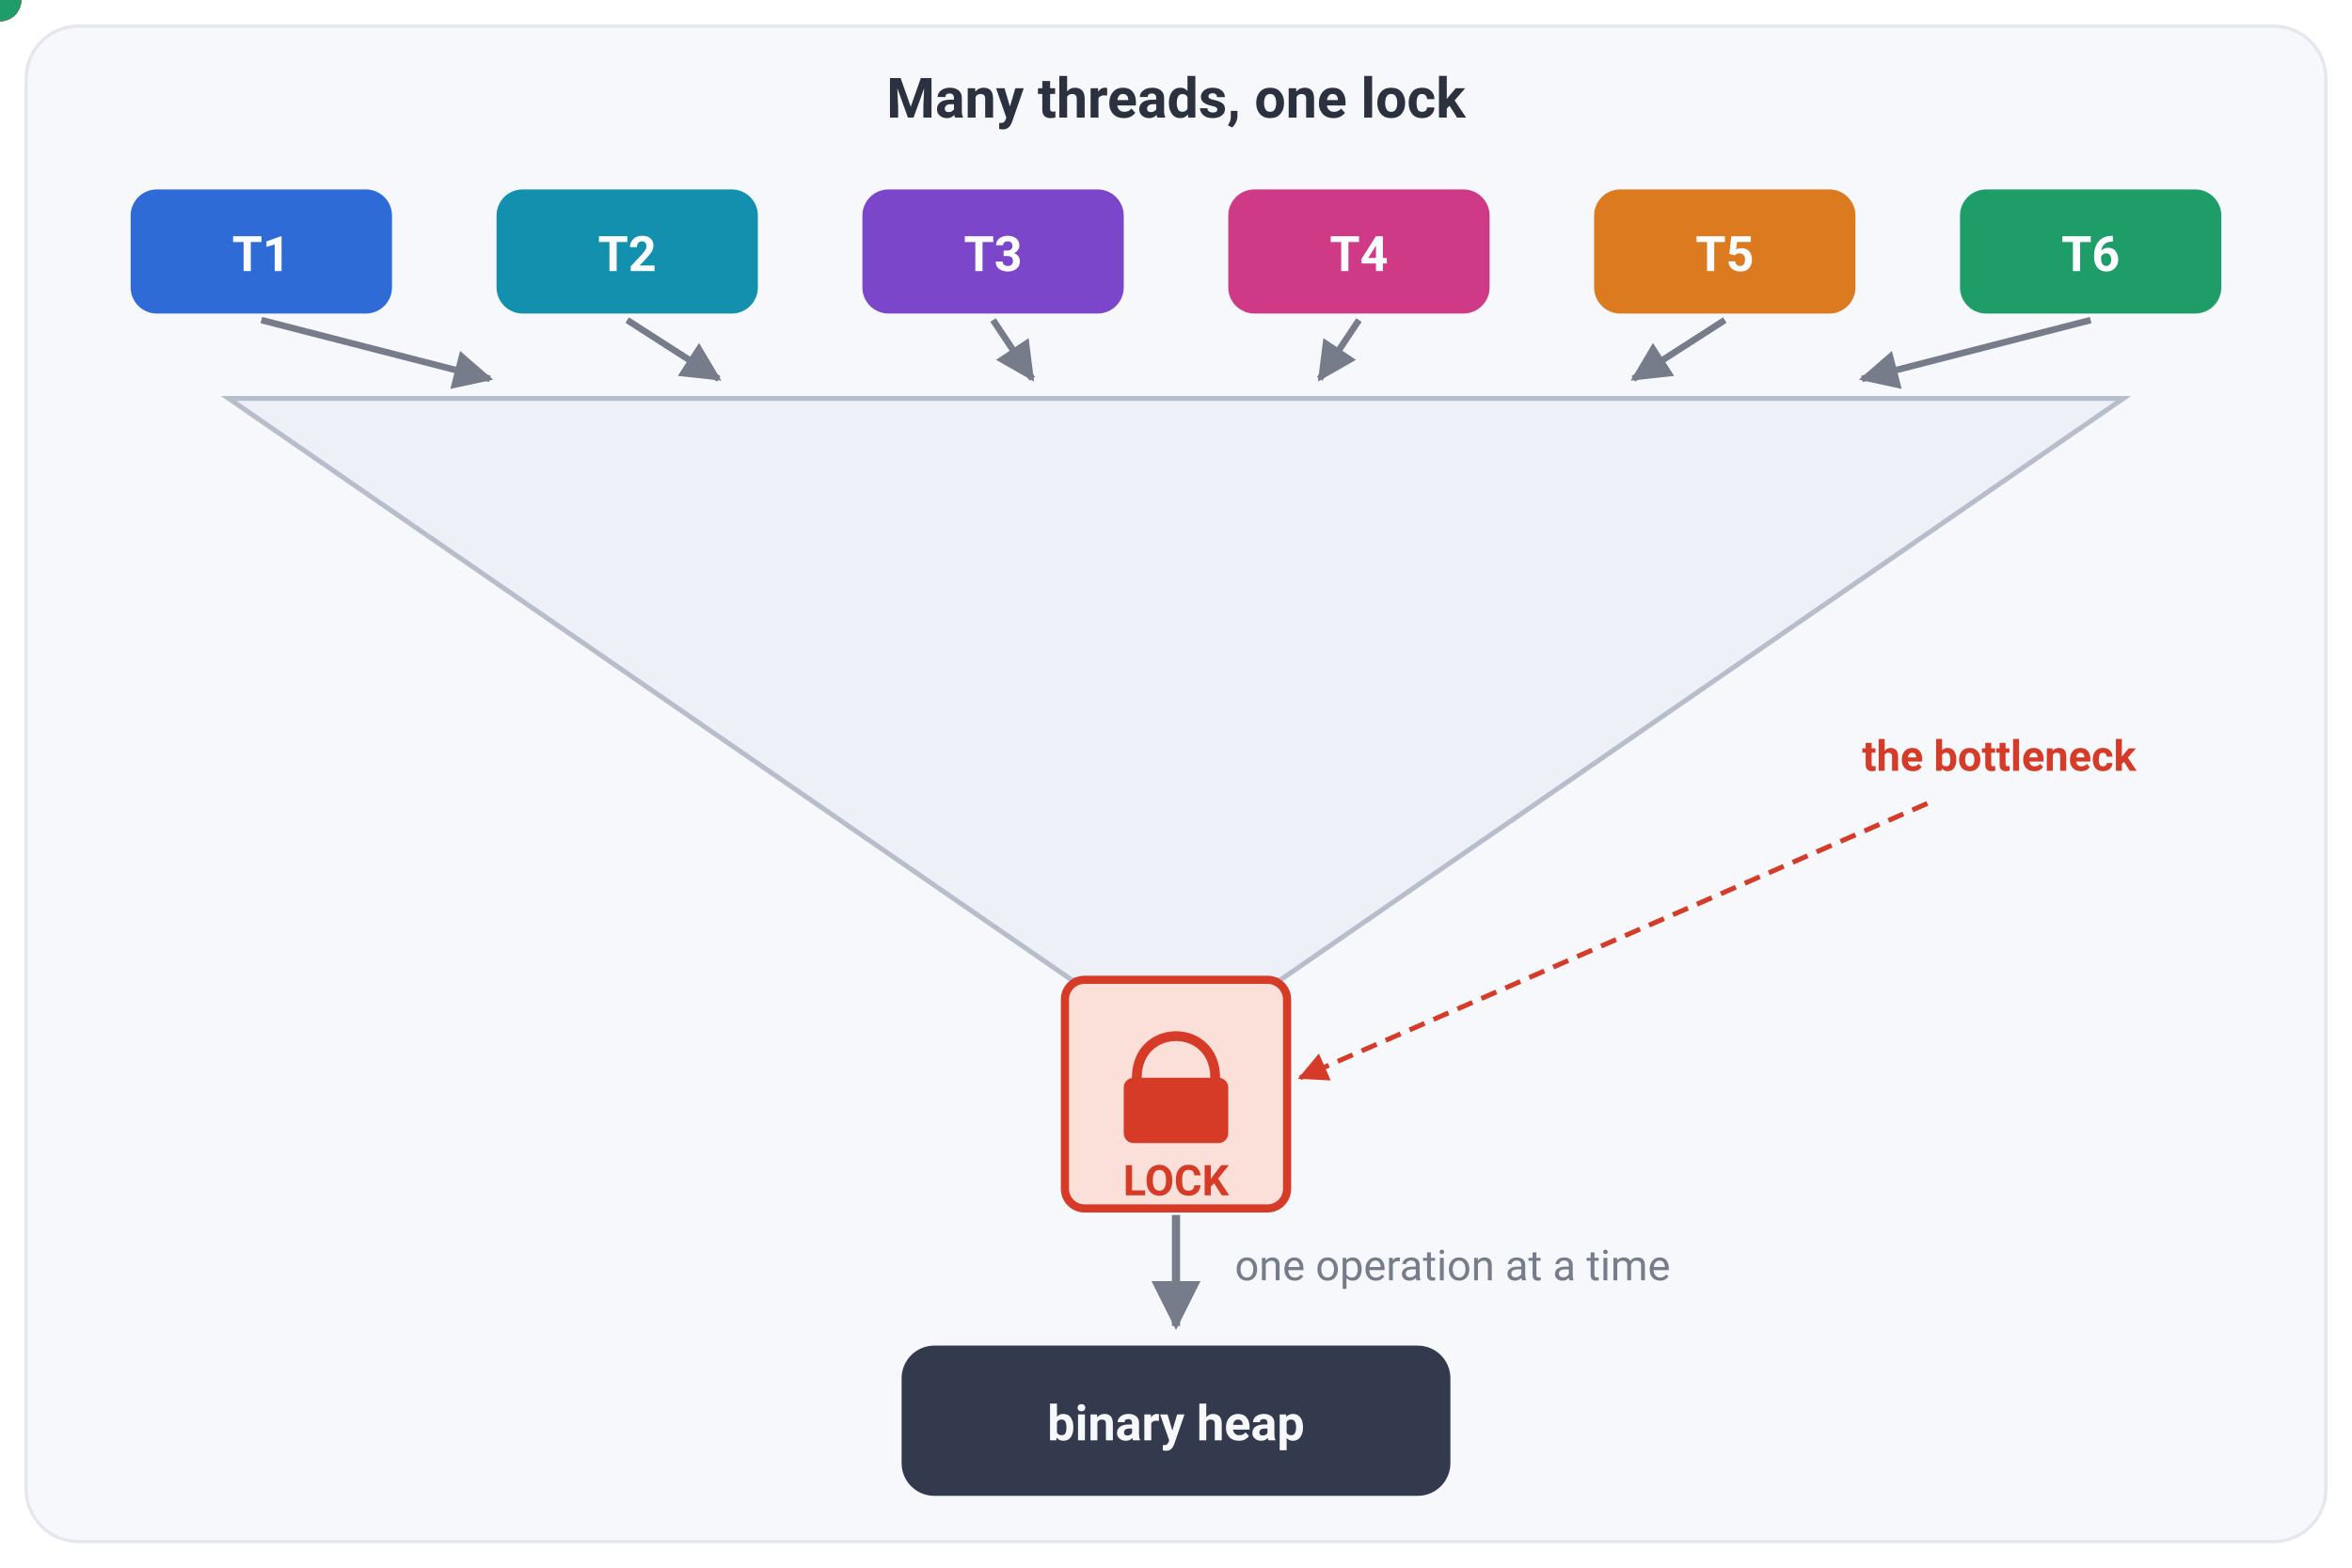
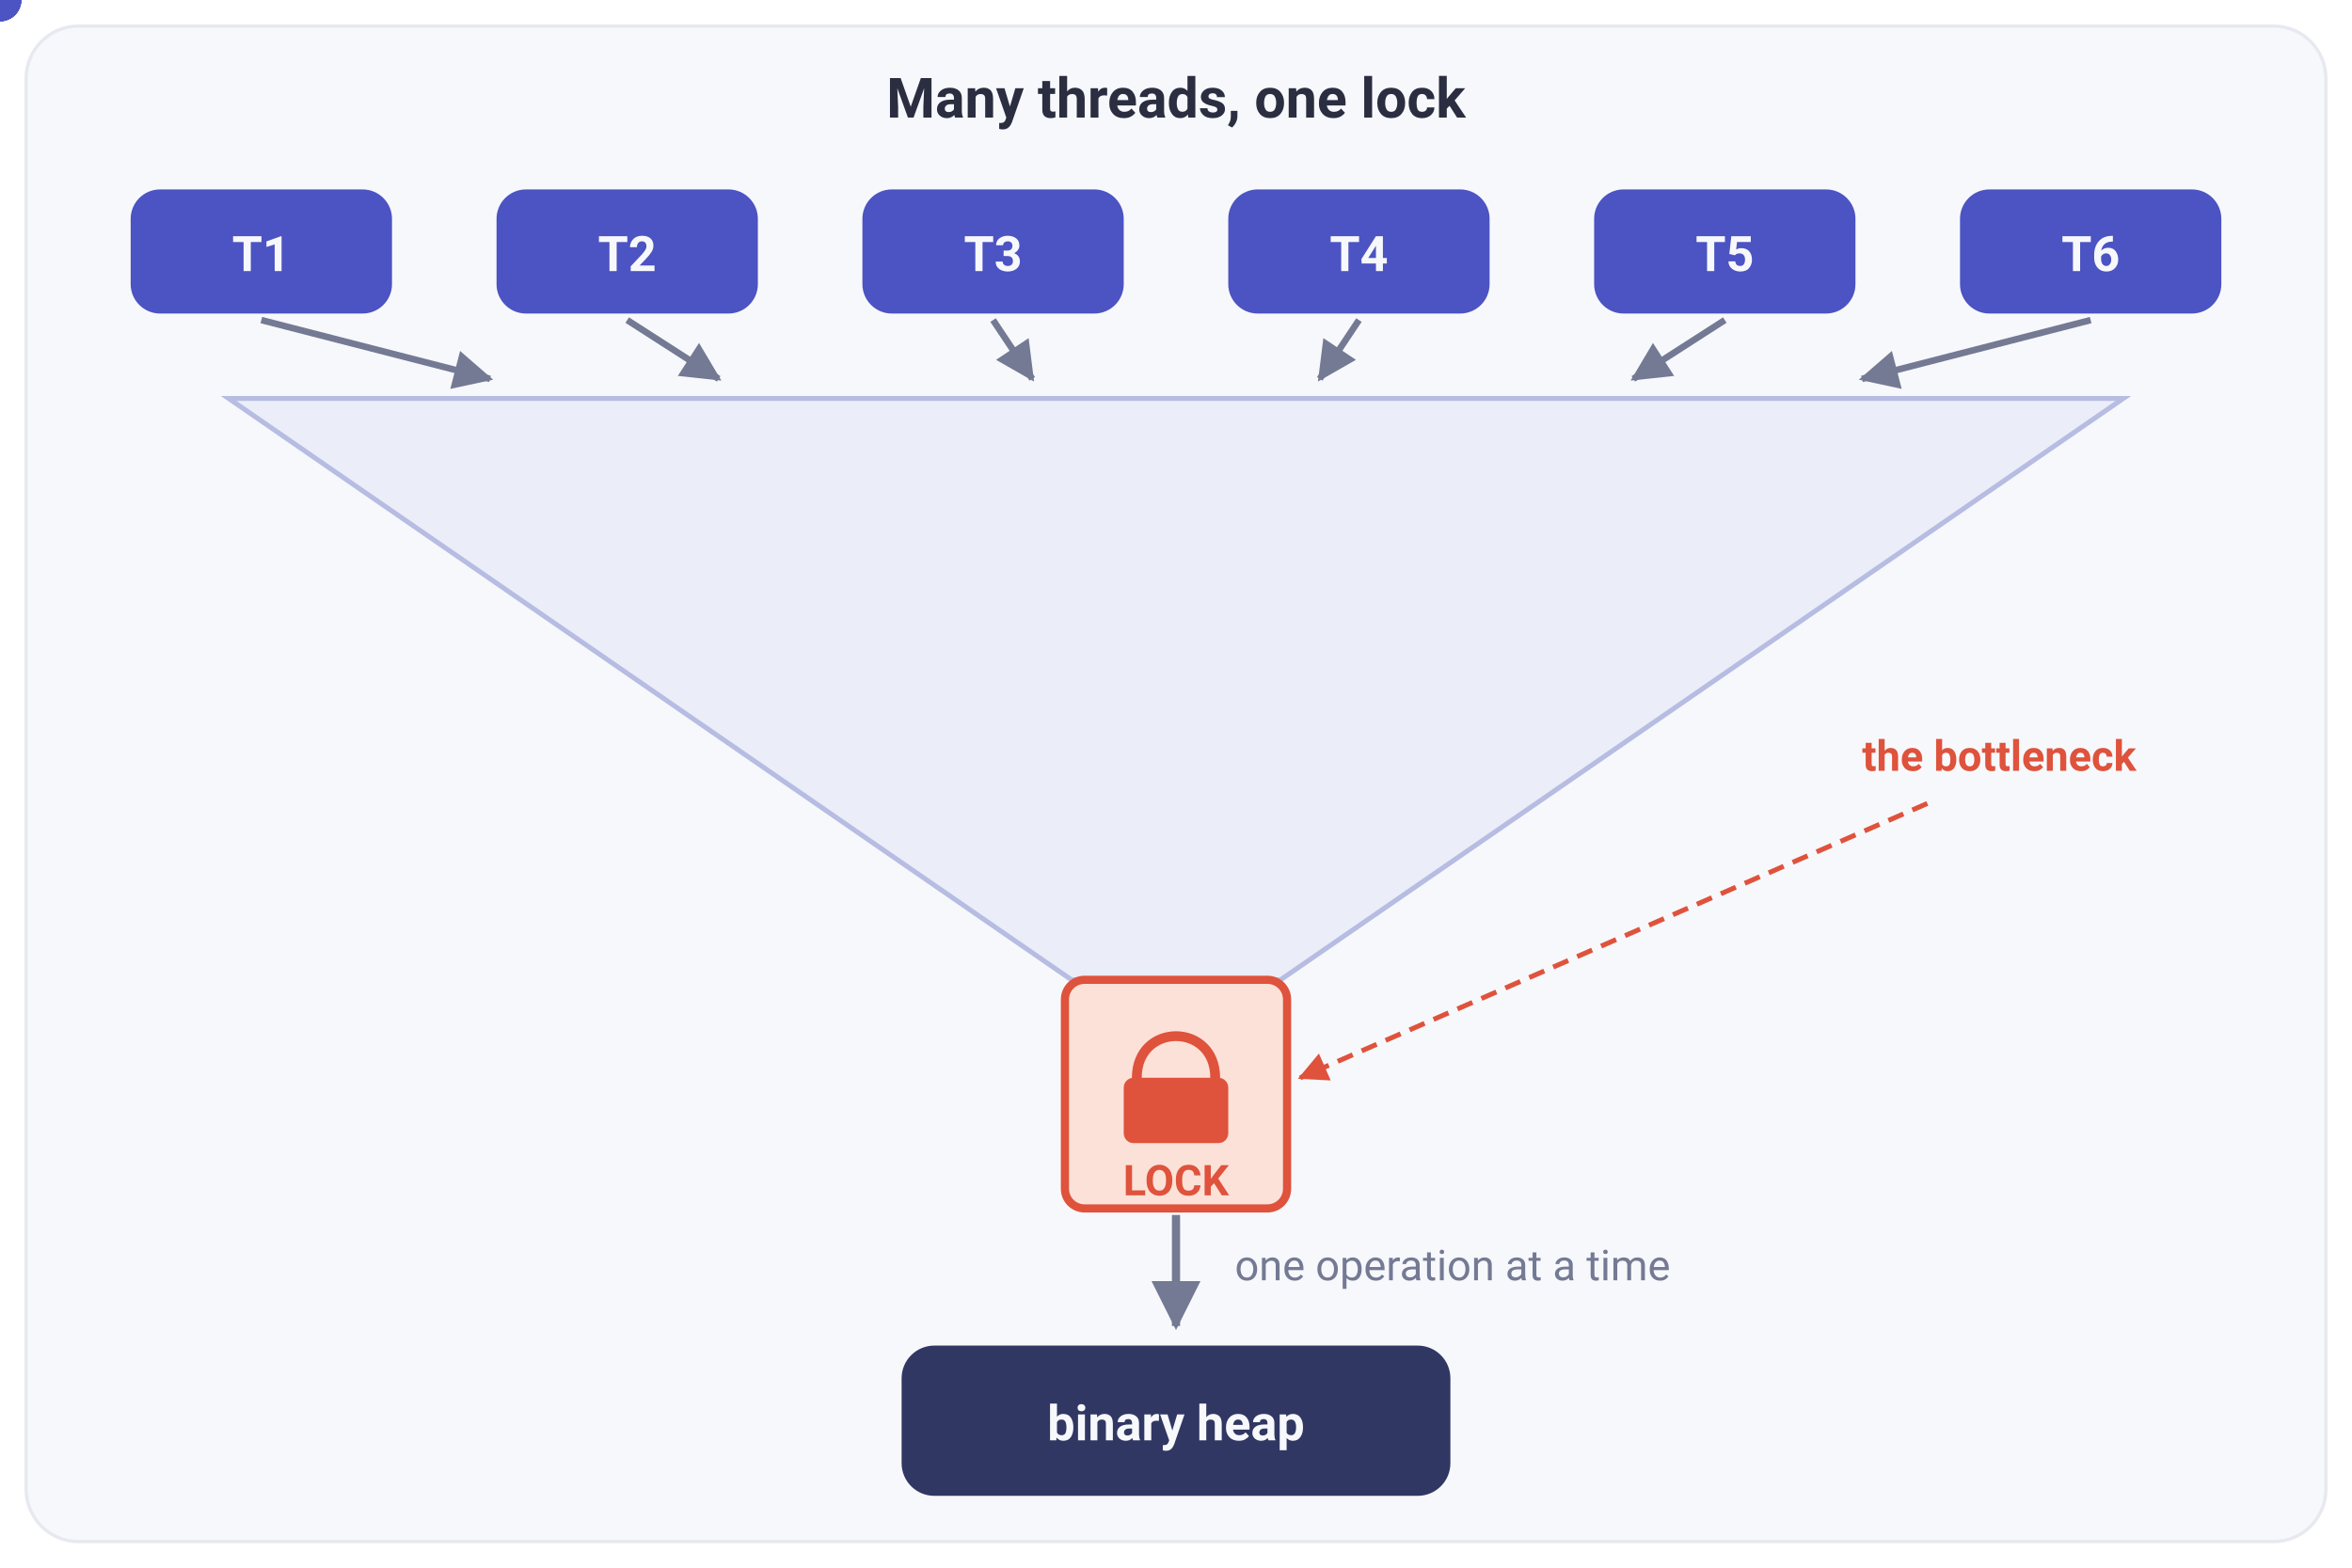
<svg xmlns="http://www.w3.org/2000/svg" viewBox="0 0 720 480" font-family="-apple-system, BlinkMacSystemFont, 'Segoe UI', Roboto, Helvetica, Arial, sans-serif">
  <style>
-     .bg   { fill: oklch(0.985 0.004 255); }
-     .ttl  { fill: oklch(0.34 0.02 264); }
-     .fn   { fill: oklch(0.955 0.006 255); stroke: oklch(0.80 0.012 255); }
-     .mut  { fill: oklch(0.60 0.015 258); }
-     .muts { stroke: oklch(0.62 0.015 258); }
-     .t1{fill:oklch(0.60 0.16 256);} .t2{fill:oklch(0.66 0.12 214);} .t3{fill:oklch(0.56 0.18 300);}
-     .t4{fill:oklch(0.60 0.19 352);} .t5{fill:oklch(0.70 0.16 56);}  .t6{fill:oklch(0.66 0.14 152);}
-     .red  { fill: oklch(0.57 0.20 27); }
-     .reds { stroke: oklch(0.57 0.20 27); }
-     .halo { fill: oklch(0.90 0.09 27); }
-     .neck { fill: oklch(0.93 0.05 27); stroke: oklch(0.57 0.20 27); }
-     .dark { fill: oklch(0.34 0.03 262); }
-     .lite { fill: oklch(0.985 0.004 255); }
+     .bg   { fill: oklch(0.985 0.005 255); }
+     .ttl  { fill: oklch(0.30 0.03 265); }
+     .fn   { fill: oklch(0.95 0.012 266); stroke: oklch(0.82 0.025 266); }
+     .mut  { fill: oklch(0.58 0.02 262); }
+     .muts { stroke: oklch(0.58 0.02 262); }
+     .th   { fill: oklch(0.52 0.13 266); }
+     .tok  { fill: oklch(0.52 0.13 266); }
+     .onc  { fill: oklch(0.98 0.005 255); }
+     .acc  { fill: oklch(0.62 0.19 27); }
+     .accs { stroke: oklch(0.62 0.19 27); }
+     .neck { fill: oklch(0.94 0.045 30); stroke: oklch(0.62 0.19 27); }
+     .deep { fill: oklch(0.33 0.07 266); }
    @media (prefers-reduced-motion: reduce) { .flow, .pulse { display: none; } }
  </style>
  <defs>
    <marker id="ah" markerWidth="9" markerHeight="9" refX="5.5" refY="3" orient="auto" markerUnits="strokeWidth">
-       <path d="M0,0 L6,3 L0,6 Z" fill="#767c8a" />
+       <path d="M0,0 L6,3 L0,6 Z" fill="#747a94" />
    </marker>
    <marker id="ahr" markerWidth="9" markerHeight="9" refX="5.5" refY="3" orient="auto" markerUnits="strokeWidth">
-       <path d="M0,0 L6,3 L0,6 Z" fill="#d63b28" />
+       <path d="M0,0 L6,3 L0,6 Z" fill="#df523c" />
    </marker>
  </defs>
-   <rect class="bg" x="8" y="8" width="704" height="464" rx="16" fill="#f7f8fb" stroke="#e5e7ef" stroke-width="1" />
-   <text class="ttl" x="360" y="36" text-anchor="middle" font-size="17" font-weight="700" fill="#2c3140">Many threads, one lock</text>
-   <g text-anchor="middle" font-size="15" font-weight="700" fill="#fbfcff">
-     <rect class="t1" x="40" y="58" width="80" height="38" rx="8" fill="#2f6bd6" />
-     <text x="80" y="83">T1</text>
-     <rect class="t2" x="152" y="58" width="80" height="38" rx="8" fill="#1290ad" />
-     <text x="192" y="83">T2</text>
-     <rect class="t3" x="264" y="58" width="80" height="38" rx="8" fill="#7b46c9" />
-     <text x="304" y="83">T3</text>
-     <rect class="t4" x="376" y="58" width="80" height="38" rx="8" fill="#cf3a86" />
-     <text x="416" y="83">T4</text>
-     <rect class="t5" x="488" y="58" width="80" height="38" rx="8" fill="#db7a1e" />
-     <text x="528" y="83">T5</text>
-     <rect class="t6" x="600" y="58" width="80" height="38" rx="8" fill="#1f9d69" />
-     <text x="640" y="83">T6</text>
+   <rect class="bg" x="8" y="8" width="704" height="464" rx="16" fill="#f7f8fb" stroke="#e7e9f0" stroke-width="1" />
+   <text class="ttl" x="360" y="36" text-anchor="middle" font-size="17" font-weight="700" fill="#2a2e40">Many threads, one lock</text>
+   <g text-anchor="middle" font-size="15" font-weight="700">
+     <rect class="th" x="40" y="58" width="80" height="38" rx="9" fill="#4c53c2" />
+     <text class="onc" x="80" y="83" fill="#f7f8fb">T1</text>
+     <rect class="th" x="152" y="58" width="80" height="38" rx="9" fill="#4c53c2" />
+     <text class="onc" x="192" y="83" fill="#f7f8fb">T2</text>
+     <rect class="th" x="264" y="58" width="80" height="38" rx="9" fill="#4c53c2" />
+     <text class="onc" x="304" y="83" fill="#f7f8fb">T3</text>
+     <rect class="th" x="376" y="58" width="80" height="38" rx="9" fill="#4c53c2" />
+     <text class="onc" x="416" y="83" fill="#f7f8fb">T4</text>
+     <rect class="th" x="488" y="58" width="80" height="38" rx="9" fill="#4c53c2" />
+     <text class="onc" x="528" y="83" fill="#f7f8fb">T5</text>
+     <rect class="th" x="600" y="58" width="80" height="38" rx="9" fill="#4c53c2" />
+     <text class="onc" x="640" y="83" fill="#f7f8fb">T6</text>
  </g>
-   <g class="muts" stroke="#767c8a" stroke-width="2" marker-end="url(#ah)">
+   <g class="muts" stroke="#747a94" stroke-width="2" marker-end="url(#ah)">
    <line x1="80" y1="98" x2="150" y2="116" />
    <line x1="192" y1="98" x2="220" y2="116" />
    <line x1="304" y1="98" x2="316" y2="116" />
    <line x1="416" y1="98" x2="404" y2="116" />
    <line x1="528" y1="98" x2="500" y2="116" />
    <line x1="640" y1="98" x2="570" y2="116" />
  </g>
-   <polygon class="fn" points="70,122 650,122 392,300 328,300" fill="#edf0f6" stroke="#b7bdca" stroke-width="1.5" />
+   <polygon class="fn" points="70,122 650,122 392,300 328,300" fill="#ebedf8" stroke="#b7bce2" stroke-width="1.5" />
  <g class="flow">
-     <circle class="t1" r="6.5" fill="#2f6bd6">
+     <circle class="tok" r="6.5" fill="#4c53c2">
      <animateMotion path="M80,126 L360,300 L360,410" dur="3s" begin="0s" repeatCount="indefinite" />
      <animate attributeName="opacity" values="0;1;1;0" keyTimes="0;0.12;0.82;1" dur="3s" begin="0s" repeatCount="indefinite" />
    </circle>
-     <circle class="t2" r="6.5" fill="#1290ad">
+     <circle class="tok" r="6.5" fill="#4c53c2">
      <animateMotion path="M192,126 L360,300 L360,410" dur="3s" begin="0.5s" repeatCount="indefinite" />
      <animate attributeName="opacity" values="0;1;1;0" keyTimes="0;0.12;0.82;1" dur="3s" begin="0.5s" repeatCount="indefinite" />
    </circle>
-     <circle class="t3" r="6.5" fill="#7b46c9">
+     <circle class="tok" r="6.5" fill="#4c53c2">
      <animateMotion path="M304,126 L360,300 L360,410" dur="3s" begin="1s" repeatCount="indefinite" />
      <animate attributeName="opacity" values="0;1;1;0" keyTimes="0;0.12;0.82;1" dur="3s" begin="1s" repeatCount="indefinite" />
    </circle>
-     <circle class="t4" r="6.5" fill="#cf3a86">
+     <circle class="tok" r="6.5" fill="#4c53c2">
      <animateMotion path="M416,126 L360,300 L360,410" dur="3s" begin="1.5s" repeatCount="indefinite" />
      <animate attributeName="opacity" values="0;1;1;0" keyTimes="0;0.12;0.82;1" dur="3s" begin="1.5s" repeatCount="indefinite" />
    </circle>
-     <circle class="t5" r="6.5" fill="#db7a1e">
+     <circle class="tok" r="6.5" fill="#4c53c2">
      <animateMotion path="M528,126 L360,300 L360,410" dur="3s" begin="2s" repeatCount="indefinite" />
      <animate attributeName="opacity" values="0;1;1;0" keyTimes="0;0.12;0.82;1" dur="3s" begin="2s" repeatCount="indefinite" />
    </circle>
-     <circle class="t6" r="6.5" fill="#1f9d69">
+     <circle class="tok" r="6.5" fill="#4c53c2">
      <animateMotion path="M640,126 L360,300 L360,410" dur="3s" begin="2.5s" repeatCount="indefinite" />
      <animate attributeName="opacity" values="0;1;1;0" keyTimes="0;0.12;0.82;1" dur="3s" begin="2.5s" repeatCount="indefinite" />
    </circle>
  </g>
-   <rect class="neck" x="326" y="300" width="68" height="70" rx="6" fill="#fbe0d9" stroke="#d63b28" stroke-width="2.5" />
-   <path d="M348,330 C348,313 372,313 372,330" fill="none" stroke="#d63b28" stroke-width="3" stroke-linecap="round" />
-   <rect class="red" x="344" y="330" width="32" height="20" rx="3" fill="#d63b28" />
-   <text class="red" x="360" y="366" text-anchor="middle" font-size="13" font-weight="700" fill="#d63b28">LOCK</text>
-   <circle class="pulse red" cx="360" cy="333" r="8" fill="#d63b28" opacity="0">
+   <rect class="neck" x="326" y="300" width="68" height="70" rx="6" fill="#fbe1d8" stroke="#df523c" stroke-width="2.5" />
+   <path d="M348,330 C348,313 372,313 372,330" fill="none" stroke="#df523c" stroke-width="3" stroke-linecap="round" />
+   <rect class="acc" x="344" y="330" width="32" height="20" rx="3" fill="#df523c" />
+   <text class="acc" x="360" y="366" text-anchor="middle" font-size="13" font-weight="700" fill="#df523c">LOCK</text>
+   <circle class="pulse acc" cx="360" cy="333" r="8" fill="#df523c" opacity="0">
    <animate attributeName="r" values="6;26" dur="1.5s" begin="0s" repeatCount="indefinite" calcMode="spline" keyTimes="0;1" keySplines="0.16 1 0.3 1" />
-     <animate attributeName="opacity" values="0.5;0" dur="1.5s" begin="0s" repeatCount="indefinite" calcMode="spline" keyTimes="0;1" keySplines="0.16 1 0.3 1" />
+     <animate attributeName="opacity" values="0.45;0" dur="1.5s" begin="0s" repeatCount="indefinite" calcMode="spline" keyTimes="0;1" keySplines="0.16 1 0.3 1" />
  </circle>
-   <line class="muts" x1="360" y1="372" x2="360" y2="406" stroke="#767c8a" stroke-width="2.5" marker-end="url(#ah)" />
-   <text class="mut" x="378" y="392" font-size="13" fill="#767c8a" text-anchor="start">one operation at a time</text>
-   <rect class="dark" x="276" y="412" width="168" height="46" rx="10" fill="#333a4d" />
-   <text class="lite" x="360" y="441" text-anchor="middle" font-size="15" font-weight="700" fill="#f7f8fb">binary heap</text>
-   <text class="red" x="612" y="236" text-anchor="middle" font-size="13" font-weight="700" fill="#d63b28">the bottleneck</text>
-   <line class="reds" x1="590" y1="246" x2="398" y2="330" stroke="#d63b28" stroke-width="1.5" stroke-dasharray="5 3" marker-end="url(#ahr)" />
+   <line class="muts" x1="360" y1="372" x2="360" y2="406" stroke="#747a94" stroke-width="2.5" marker-end="url(#ah)" />
+   <text class="mut" x="378" y="392" font-size="13" fill="#747a94" text-anchor="start">one operation at a time</text>
+   <rect class="deep" x="276" y="412" width="168" height="46" rx="10" fill="#313763" />
+   <text class="onc" x="360" y="441" text-anchor="middle" font-size="15" font-weight="700" fill="#f7f8fb">binary heap</text>
+   <text class="acc" x="612" y="236" text-anchor="middle" font-size="13" font-weight="700" fill="#df523c">the bottleneck</text>
+   <line class="accs" x1="590" y1="246" x2="398" y2="330" stroke="#df523c" stroke-width="1.5" stroke-dasharray="5 3" marker-end="url(#ahr)" />
</svg>
